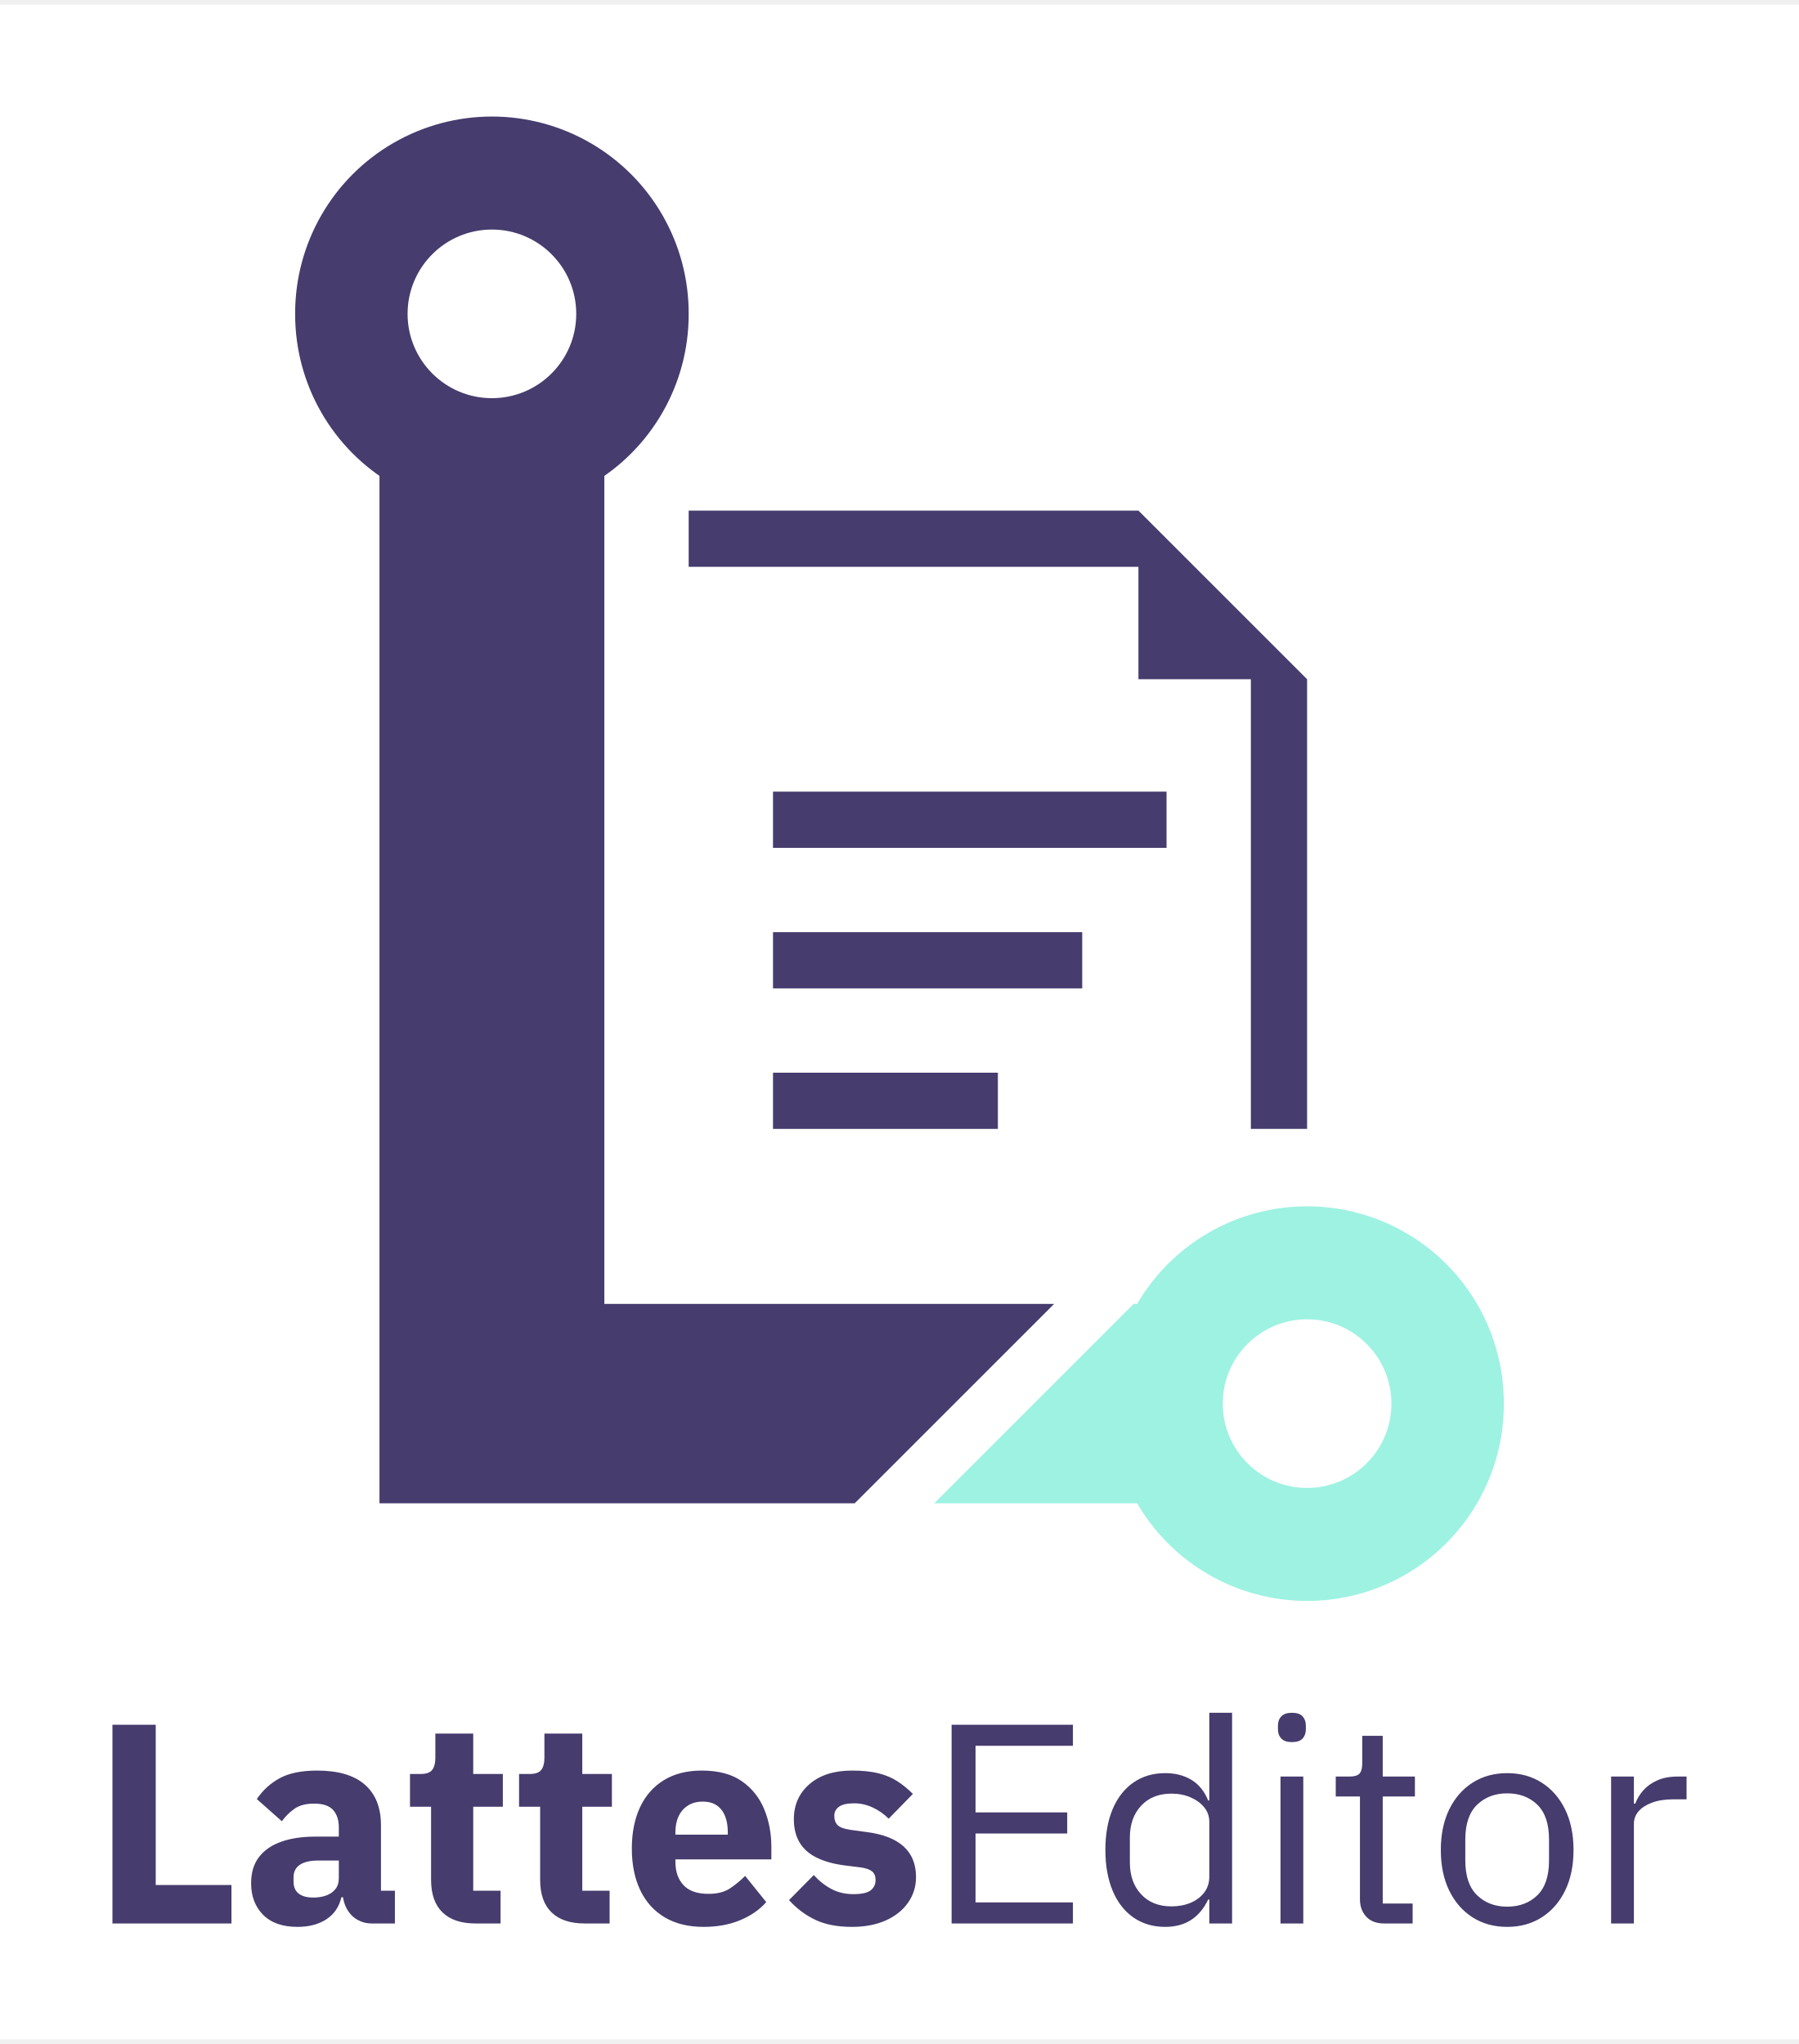
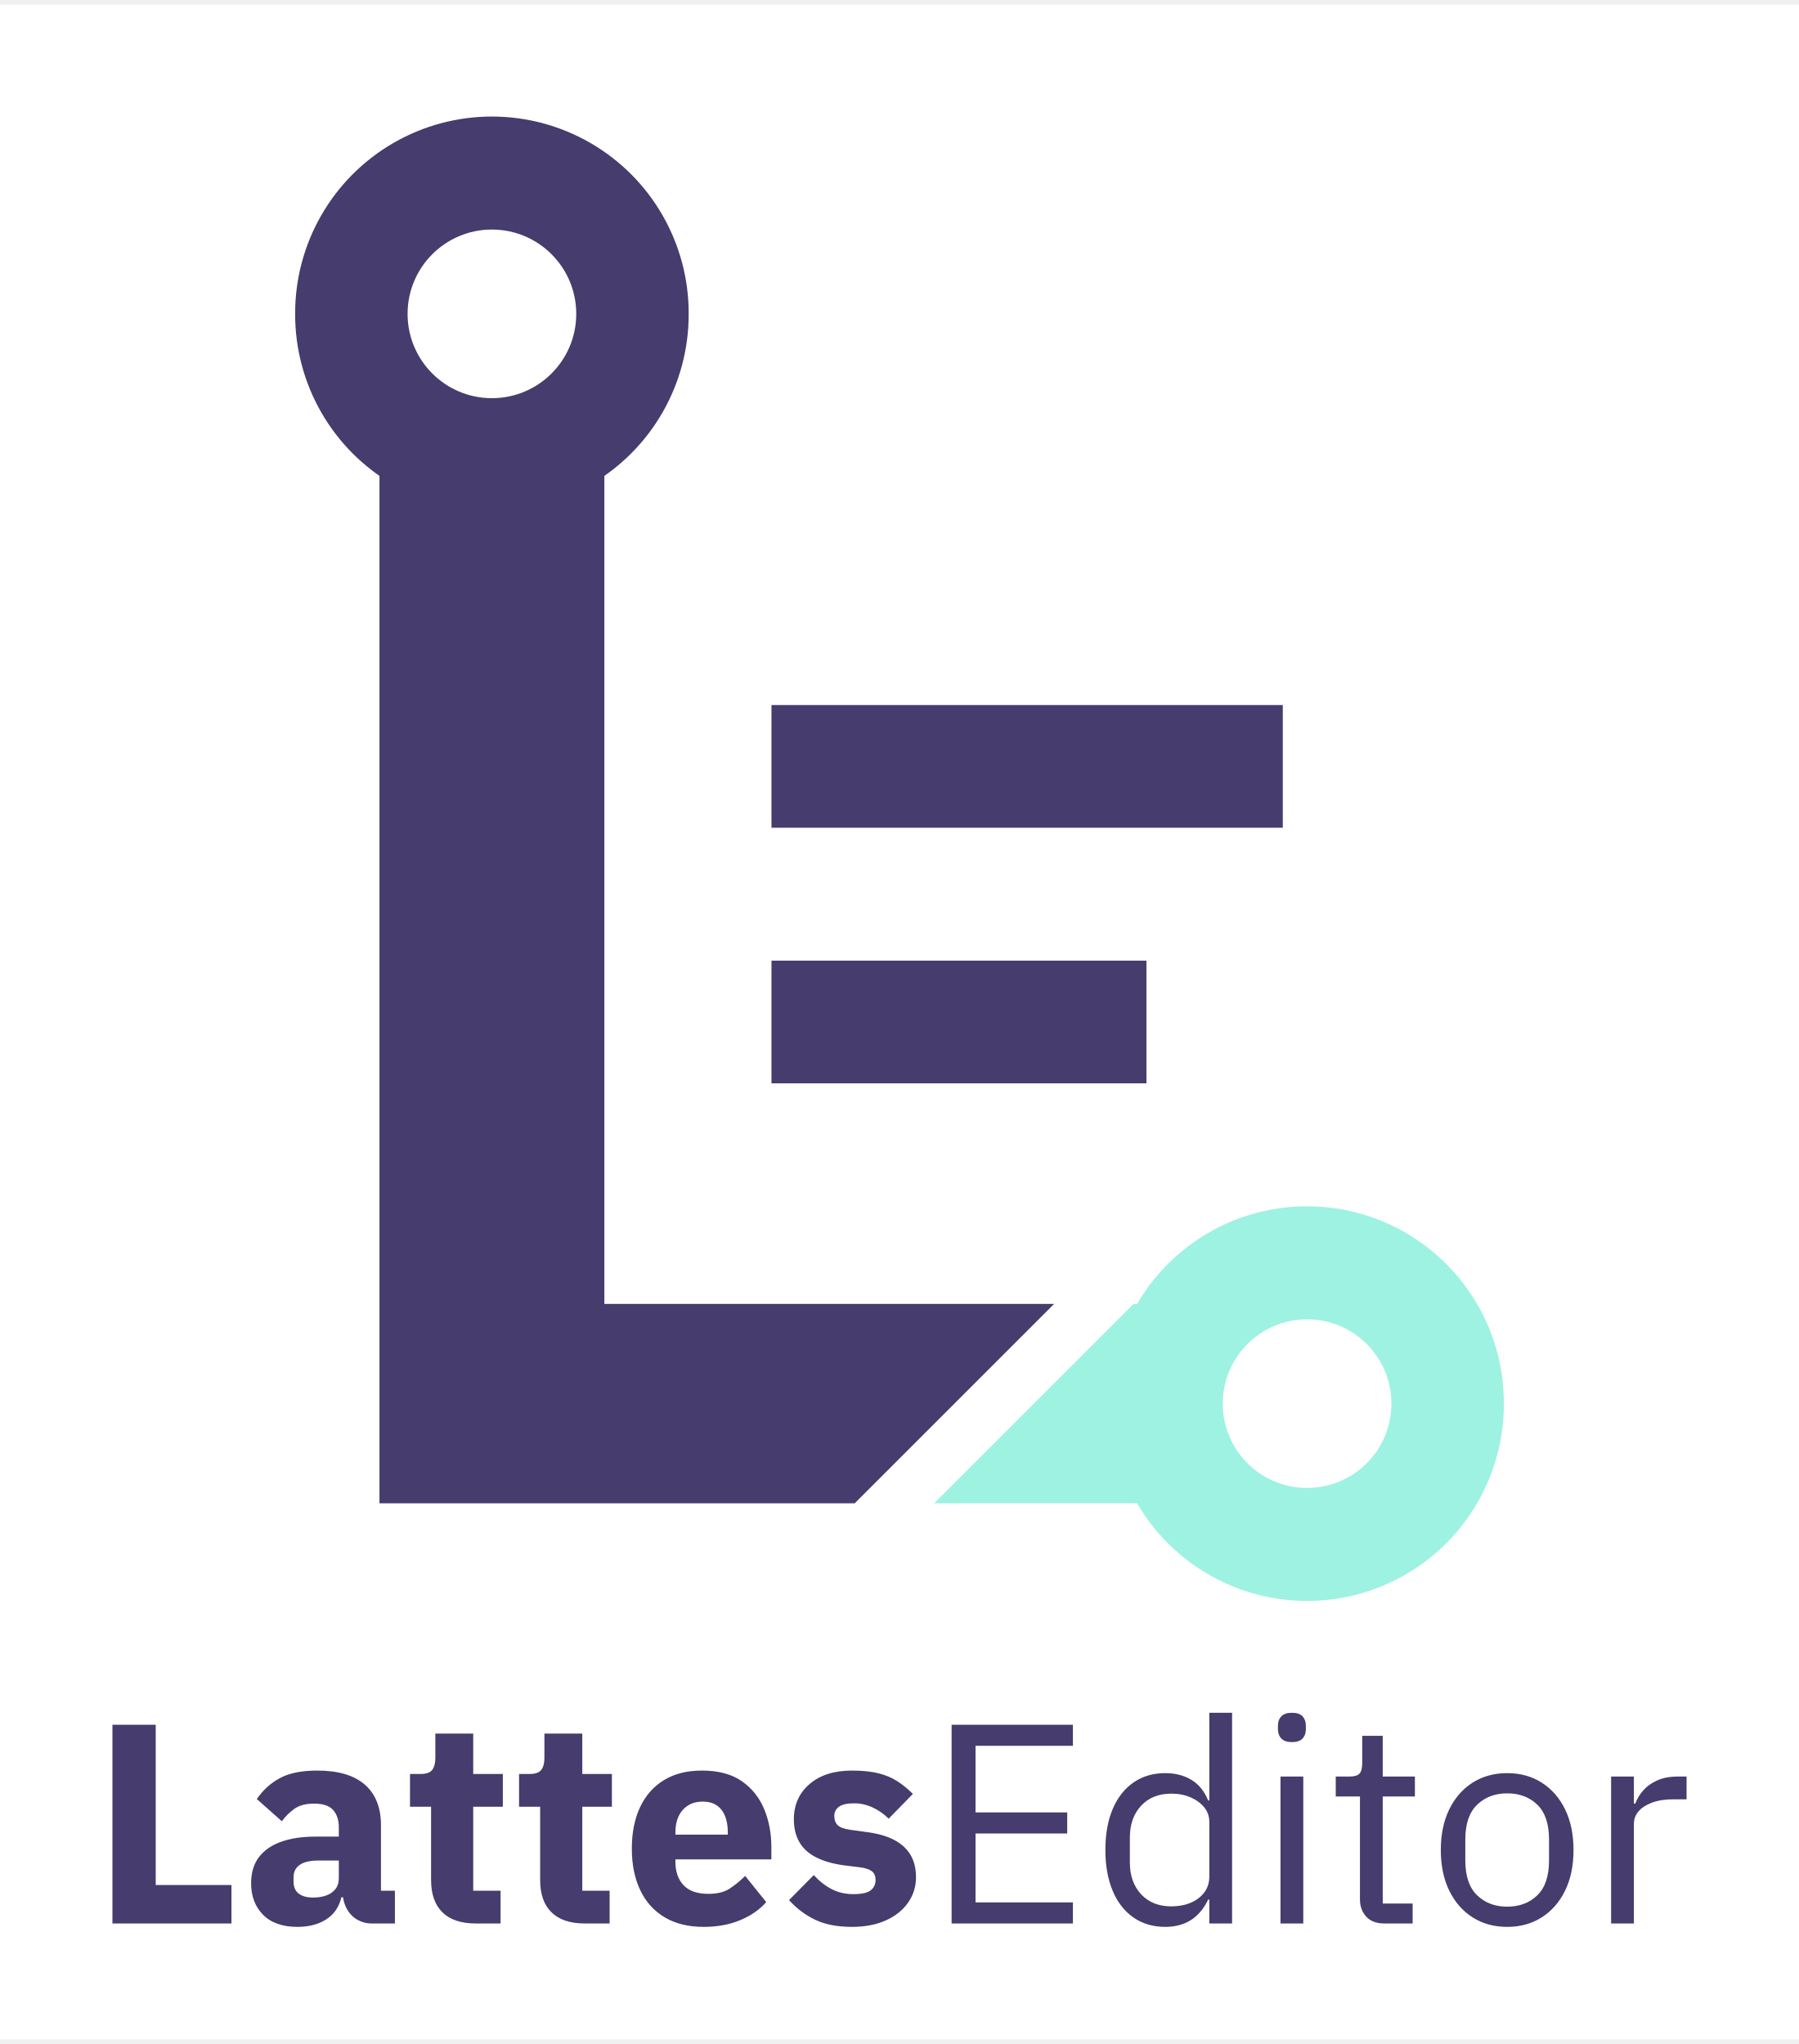
<svg xmlns="http://www.w3.org/2000/svg" width="1100" height="1250" viewBox="-222.651 -65.971 1055.529 1193.946" role="img">
  <rect x="-222.651" y="-65.971" width="1055.529" height="1193.946" fill="white" />
  <defs>
    <clipPath id="l-cut">
      <path d="M-200 164.926H395.823V696.442L278.817 813.449H-200Z" />
    </clipPath>
  </defs>
  <g clip-path="url(#l-cut)">
    <path fill="#463C6D" d="M488.805 0H81.72V698H213.661V117.006H488.805Z" transform="translate(-81.71973 813.4485) scale(1 -1)" />
  </g>
  <path fill="#463C6D" fill-rule="evenodd" d="M181.419 115.449a115.449 115.449 0 1 0 -230.897 0a115.449 115.449 0 1 0 230.897 0M115.449 115.449a49.478 49.478 0 1 0 -98.956 0a49.478 49.478 0 1 0 98.956 0" />
  <path fill="#9EF2E2" d="M442.472 696.442H493.779V813.449H325.466Z" />
  <path fill="#9EF2E2" fill-rule="evenodd" d="M659.706 754.945a115.449 115.449 0 1 0 -230.897 0a115.449 115.449 0 1 0 230.897 0M593.735 754.945a49.478 49.478 0 1 0 -98.956 0a49.478 49.478 0 1 0 98.956 0" />
-   <path fill="#463C6D" d="M181.419 230.897H445.301L544.257 329.853V593.735H511.272V329.853H445.301V263.882H181.419Z" />
-   <rect x="230.897" y="395.823" width="230.897" height="32.985" fill="#463C6D" />
-   <rect x="230.897" y="478.287" width="181.419" height="32.985" fill="#463C6D" />
-   <rect x="230.897" y="560.75" width="131.941" height="32.985" fill="#463C6D" />
+   <path fill="#463C6D" d="M230 345H530V417H230Z M230 495H450V567H230Z" />
  <path fill="#463C6D" d="M495 0H77V-698H229V-135H495ZM1069 0H987Q960 0 936.5 -13.5Q913 -27 899.0 -53.5Q885 -80 885 -117V-130L917 -92H881Q869 -41 828.0 -14.5Q787 12 727 12Q648 12 606.0 -30.5Q564 -73 564 -141Q564 -197 591.5 -233.0Q619 -269 669.5 -287.0Q720 -305 789 -305H872V-338Q872 -376 852.0 -398.5Q832 -421 785 -421Q741 -421 715.0 -402.0Q689 -383 672 -359L584 -437Q616 -484 665.0 -510.5Q714 -537 796 -537Q907 -537 963.5 -487.5Q1020 -438 1020 -345V-115H1069ZM872 -221H800Q757 -221 735.0 -206.0Q713 -191 713 -162V-147Q713 -119 731.0 -105.0Q749 -91 782 -91Q807 -91 827.0 -98.0Q847 -105 859.5 -120.0Q872 -135 872 -159ZM1440 0H1352Q1276 0 1236.0 -39.0Q1196 -78 1196 -153V-410H1122V-525H1159Q1189.044 -525.0 1200.022 -539.5Q1211 -554 1211 -581V-667H1344V-525H1448V-410H1344V-115H1440ZM1823 0H1735Q1659 0 1619.0 -39.0Q1579 -78 1579 -153V-410H1505V-525H1542Q1572.044 -525.0 1583.022 -539.5Q1594 -554 1594 -581V-667H1727V-525H1831V-410H1727V-115H1823ZM2153 12Q2073 12 2016.5 -21.5Q1960 -55 1930.5 -117.0Q1901 -179 1901 -263Q1901 -346 1929.5 -407.5Q1958 -469 2013.0 -503.0Q2068 -537 2147 -537Q2234 -537 2287.5 -499.5Q2341 -462 2366.0 -401.0Q2391 -340 2391 -269V-225H2054V-217Q2054 -165 2082.5 -134.5Q2111 -104 2170 -104Q2217 -104 2245.5 -123.0Q2274 -142 2299 -167L2373 -75Q2338 -35 2281.5 -11.5Q2225 12 2153 12ZM2150 -428Q2120 -428 2098.5 -414.5Q2077 -401 2065.5 -377.0Q2054 -353 2054 -320V-312H2238V-321Q2238 -353 2228.5 -377.0Q2219 -401 2199.5 -414.5Q2180 -428 2150 -428ZM2674 12Q2598 12 2546.0 -12.5Q2494 -37 2453 -82L2540 -170Q2568 -139 2602.0 -121.0Q2636 -103 2679 -103Q2723 -103 2740.0 -116.5Q2757 -130 2757 -153Q2757 -173 2744.5 -183.0Q2732 -193 2704 -197L2647 -204Q2588 -212 2548.5 -232.0Q2509 -252 2489.5 -285.5Q2470 -319 2470 -366Q2470 -442 2525.0 -489.5Q2580 -537 2674 -537Q2729 -537 2767.0 -527.5Q2805 -518 2833.5 -499.5Q2862 -481 2888 -455L2803 -368Q2778 -393 2746.5 -407.5Q2715 -422 2682 -422Q2645 -422 2628.5 -410.0Q2612 -398 2612 -378Q2612 -357 2623.5 -345.5Q2635 -334 2667 -329L2726 -321Q2812 -310 2855.5 -270.5Q2899 -231 2899 -163Q2899 -113 2871.0 -73.0Q2843 -33 2792.5 -10.5Q2742 12 2674 12ZM3450 0H3024V-698H3450V-624H3108V-390H3430V-316H3108V-74H3450ZM3929 0V-84H3925Q3902 -36 3864.5 -12.0Q3827 12 3774 12Q3710 12 3662.5 -21.0Q3615 -54 3589.5 -115.0Q3564 -176 3564 -258Q3564 -341 3589.5 -401.5Q3615 -462 3662.5 -495.0Q3710 -528 3774 -528Q3827 -528 3866.0 -504.5Q3905 -481 3925 -432H3929V-740H4009V0ZM3796 -60Q3833 -60 3863.0 -72.5Q3893 -85 3911.0 -108.5Q3929 -132 3929 -165V-357Q3929 -386 3911.0 -408.0Q3893 -430 3863.0 -443.0Q3833 -456 3796 -456Q3729 -456 3689.5 -413.5Q3650 -371 3650 -302V-214Q3650 -145 3689.5 -102.5Q3729 -60 3796 -60ZM4219 -637Q4194 -637 4182.0 -649.5Q4170 -662 4170 -682V-695Q4170 -715 4182.0 -727.5Q4194 -740 4219 -740Q4245 -740 4256.5 -727.5Q4268 -715 4268 -695V-682Q4268 -662 4256.5 -649.5Q4245 -637 4219 -637ZM4179 0V-516H4259V0ZM4643 0H4543Q4502 0 4480.0 -24.0Q4458 -48 4458 -85V-446H4373V-516H4421Q4447 -516 4456.5 -526.5Q4466 -537 4466 -563V-659H4538V-516H4651V-446H4538V-70H4643ZM4975 12Q4906 12 4853.5 -21.5Q4801 -55 4771.5 -115.5Q4742 -176 4742 -258Q4742 -340 4771.5 -400.5Q4801 -461 4853.5 -494.5Q4906 -528 4975 -528Q5044 -528 5096.5 -494.5Q5149 -461 5178.5 -400.5Q5208 -340 5208 -258Q5208 -176 5178.5 -115.5Q5149 -55 5096.5 -21.5Q5044 12 4975 12ZM4975 -59Q5040 -59 5081.0 -99.0Q5122 -139 5122 -221V-295Q5122 -377 5081.0 -417.0Q5040 -457 4975 -457Q4911 -457 4869.5 -417.0Q4828 -377 4828 -295V-221Q4828 -139 4869.5 -99.0Q4911 -59 4975 -59ZM5420 0H5340V-516H5420V-421H5425Q5434 -446 5453.0 -467.5Q5472 -489 5502.0 -502.5Q5532 -516 5574 -516H5605V-436H5558Q5515 -436 5484.0 -424.5Q5453 -413 5436.5 -394.0Q5420 -375 5420 -350Z" transform="translate(-169.5449 1060) scale(0.1670746)" />
</svg>
